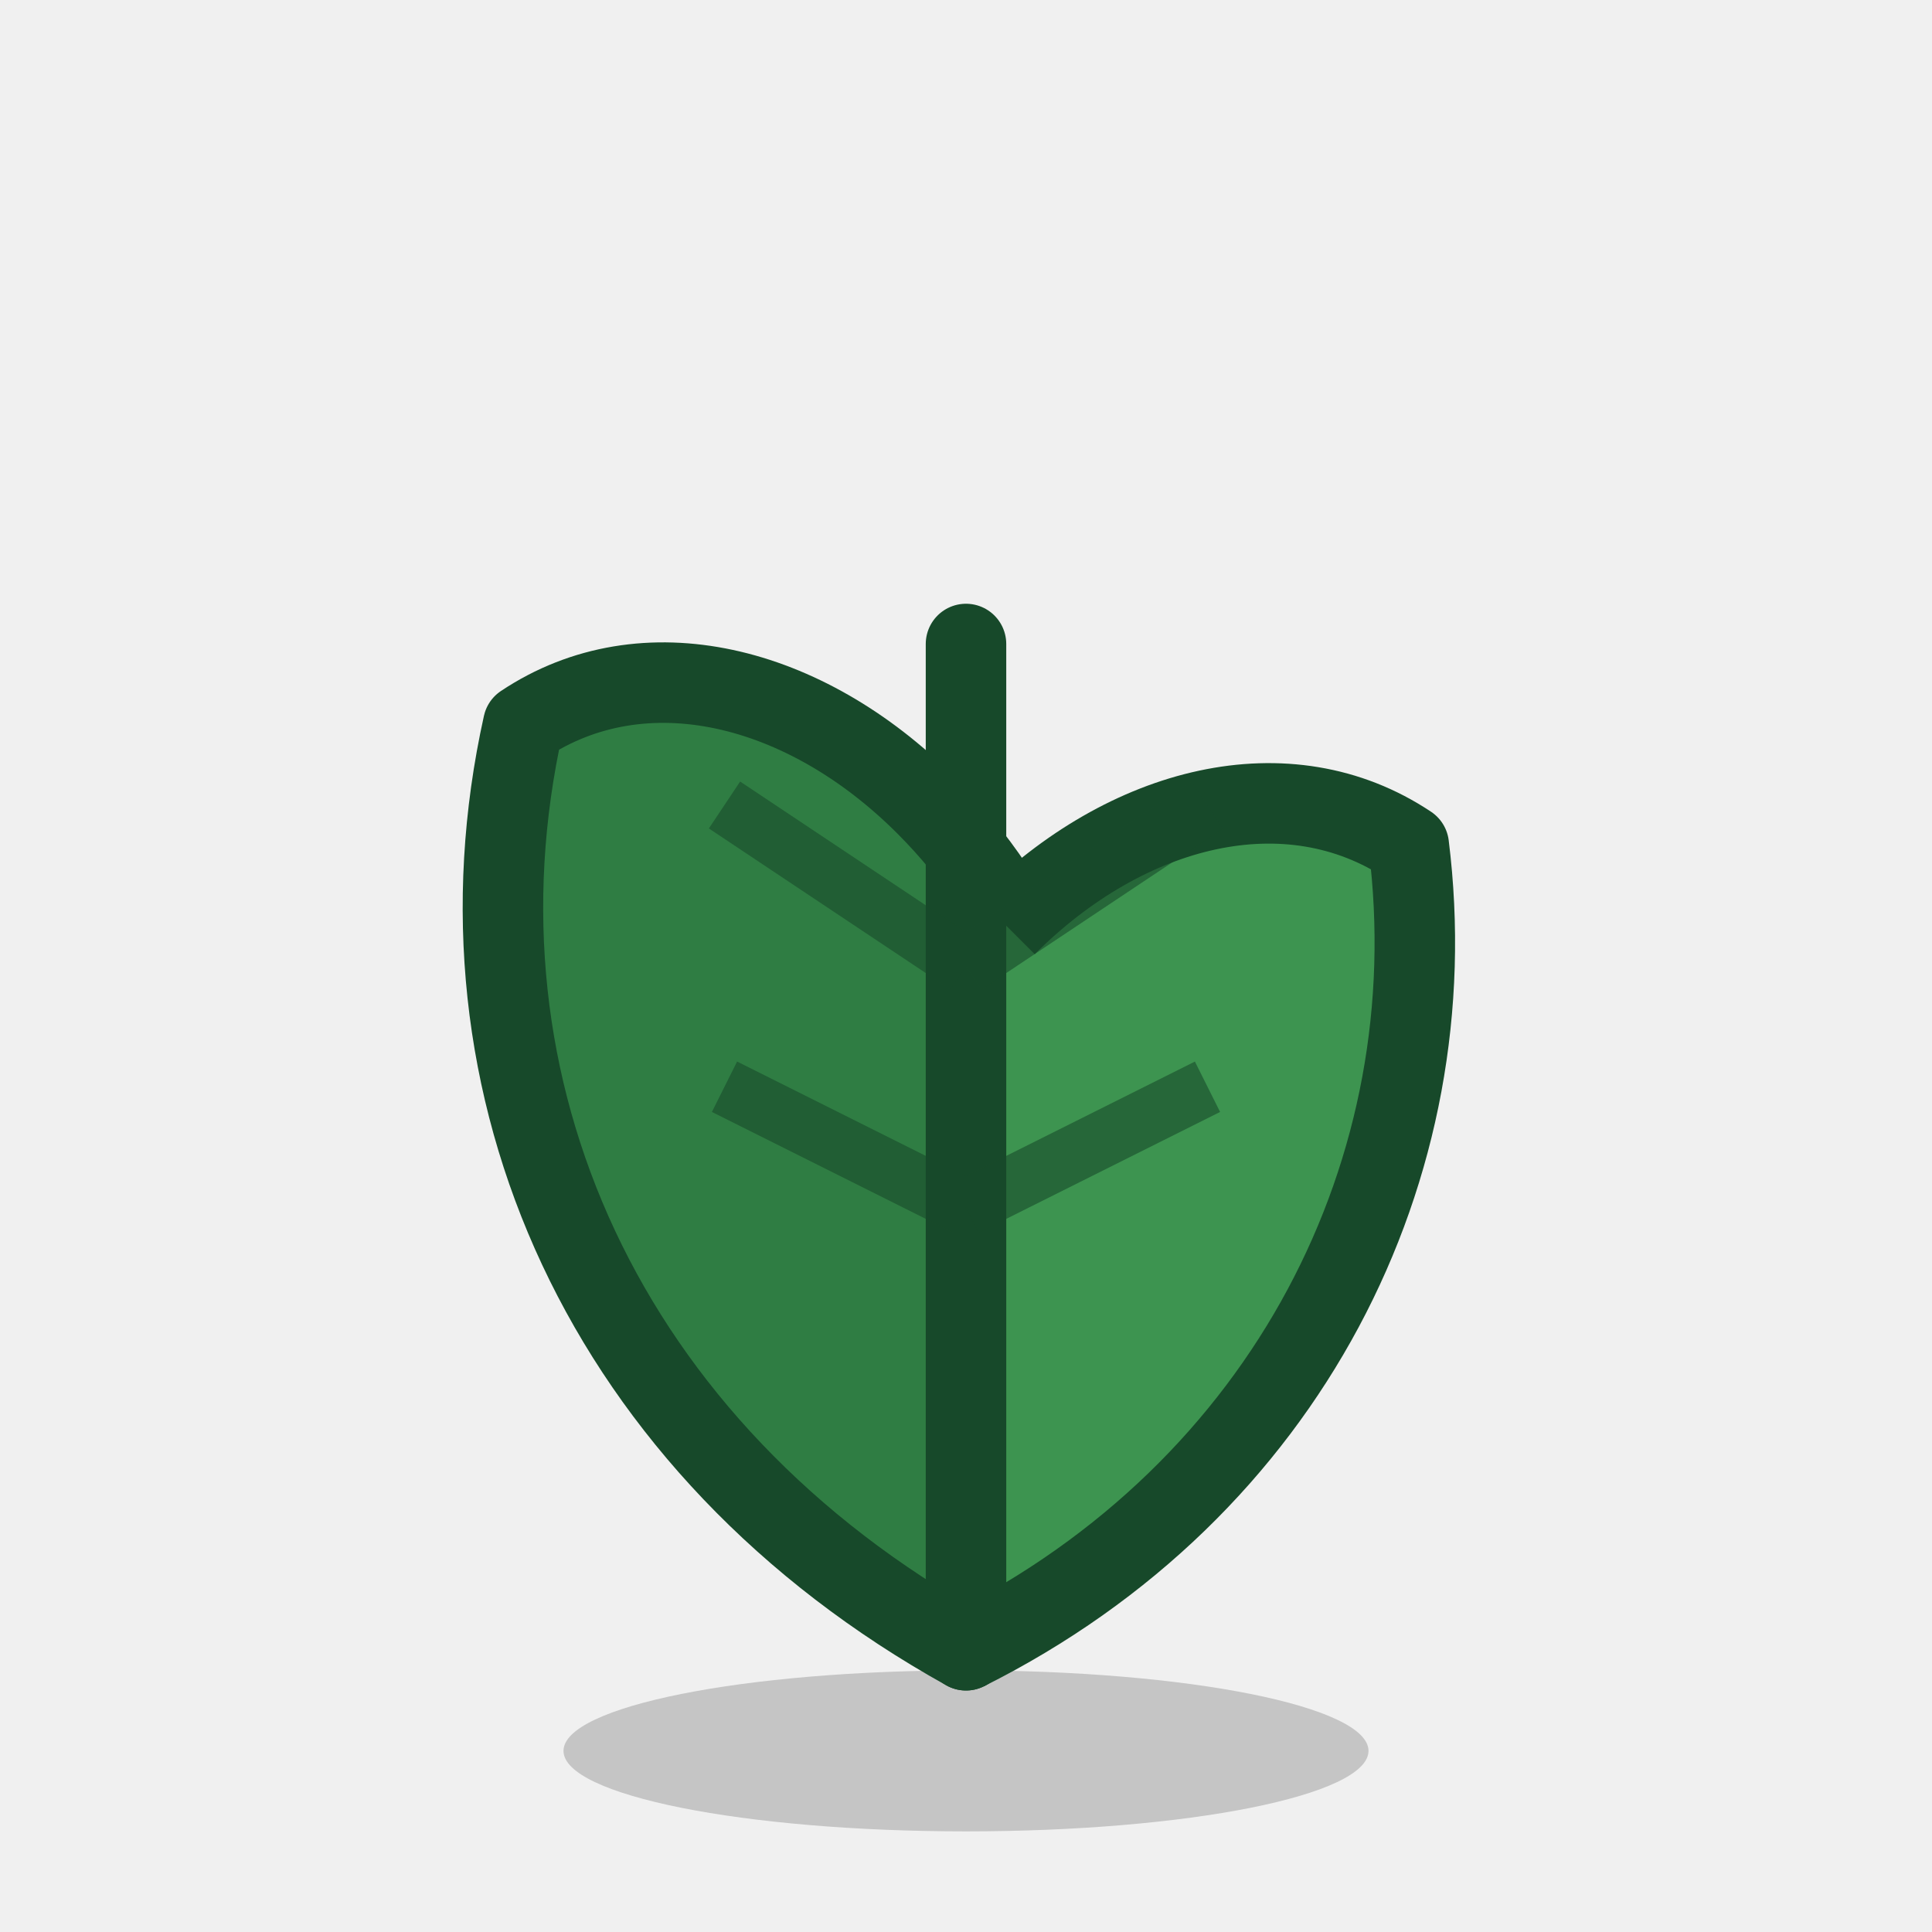
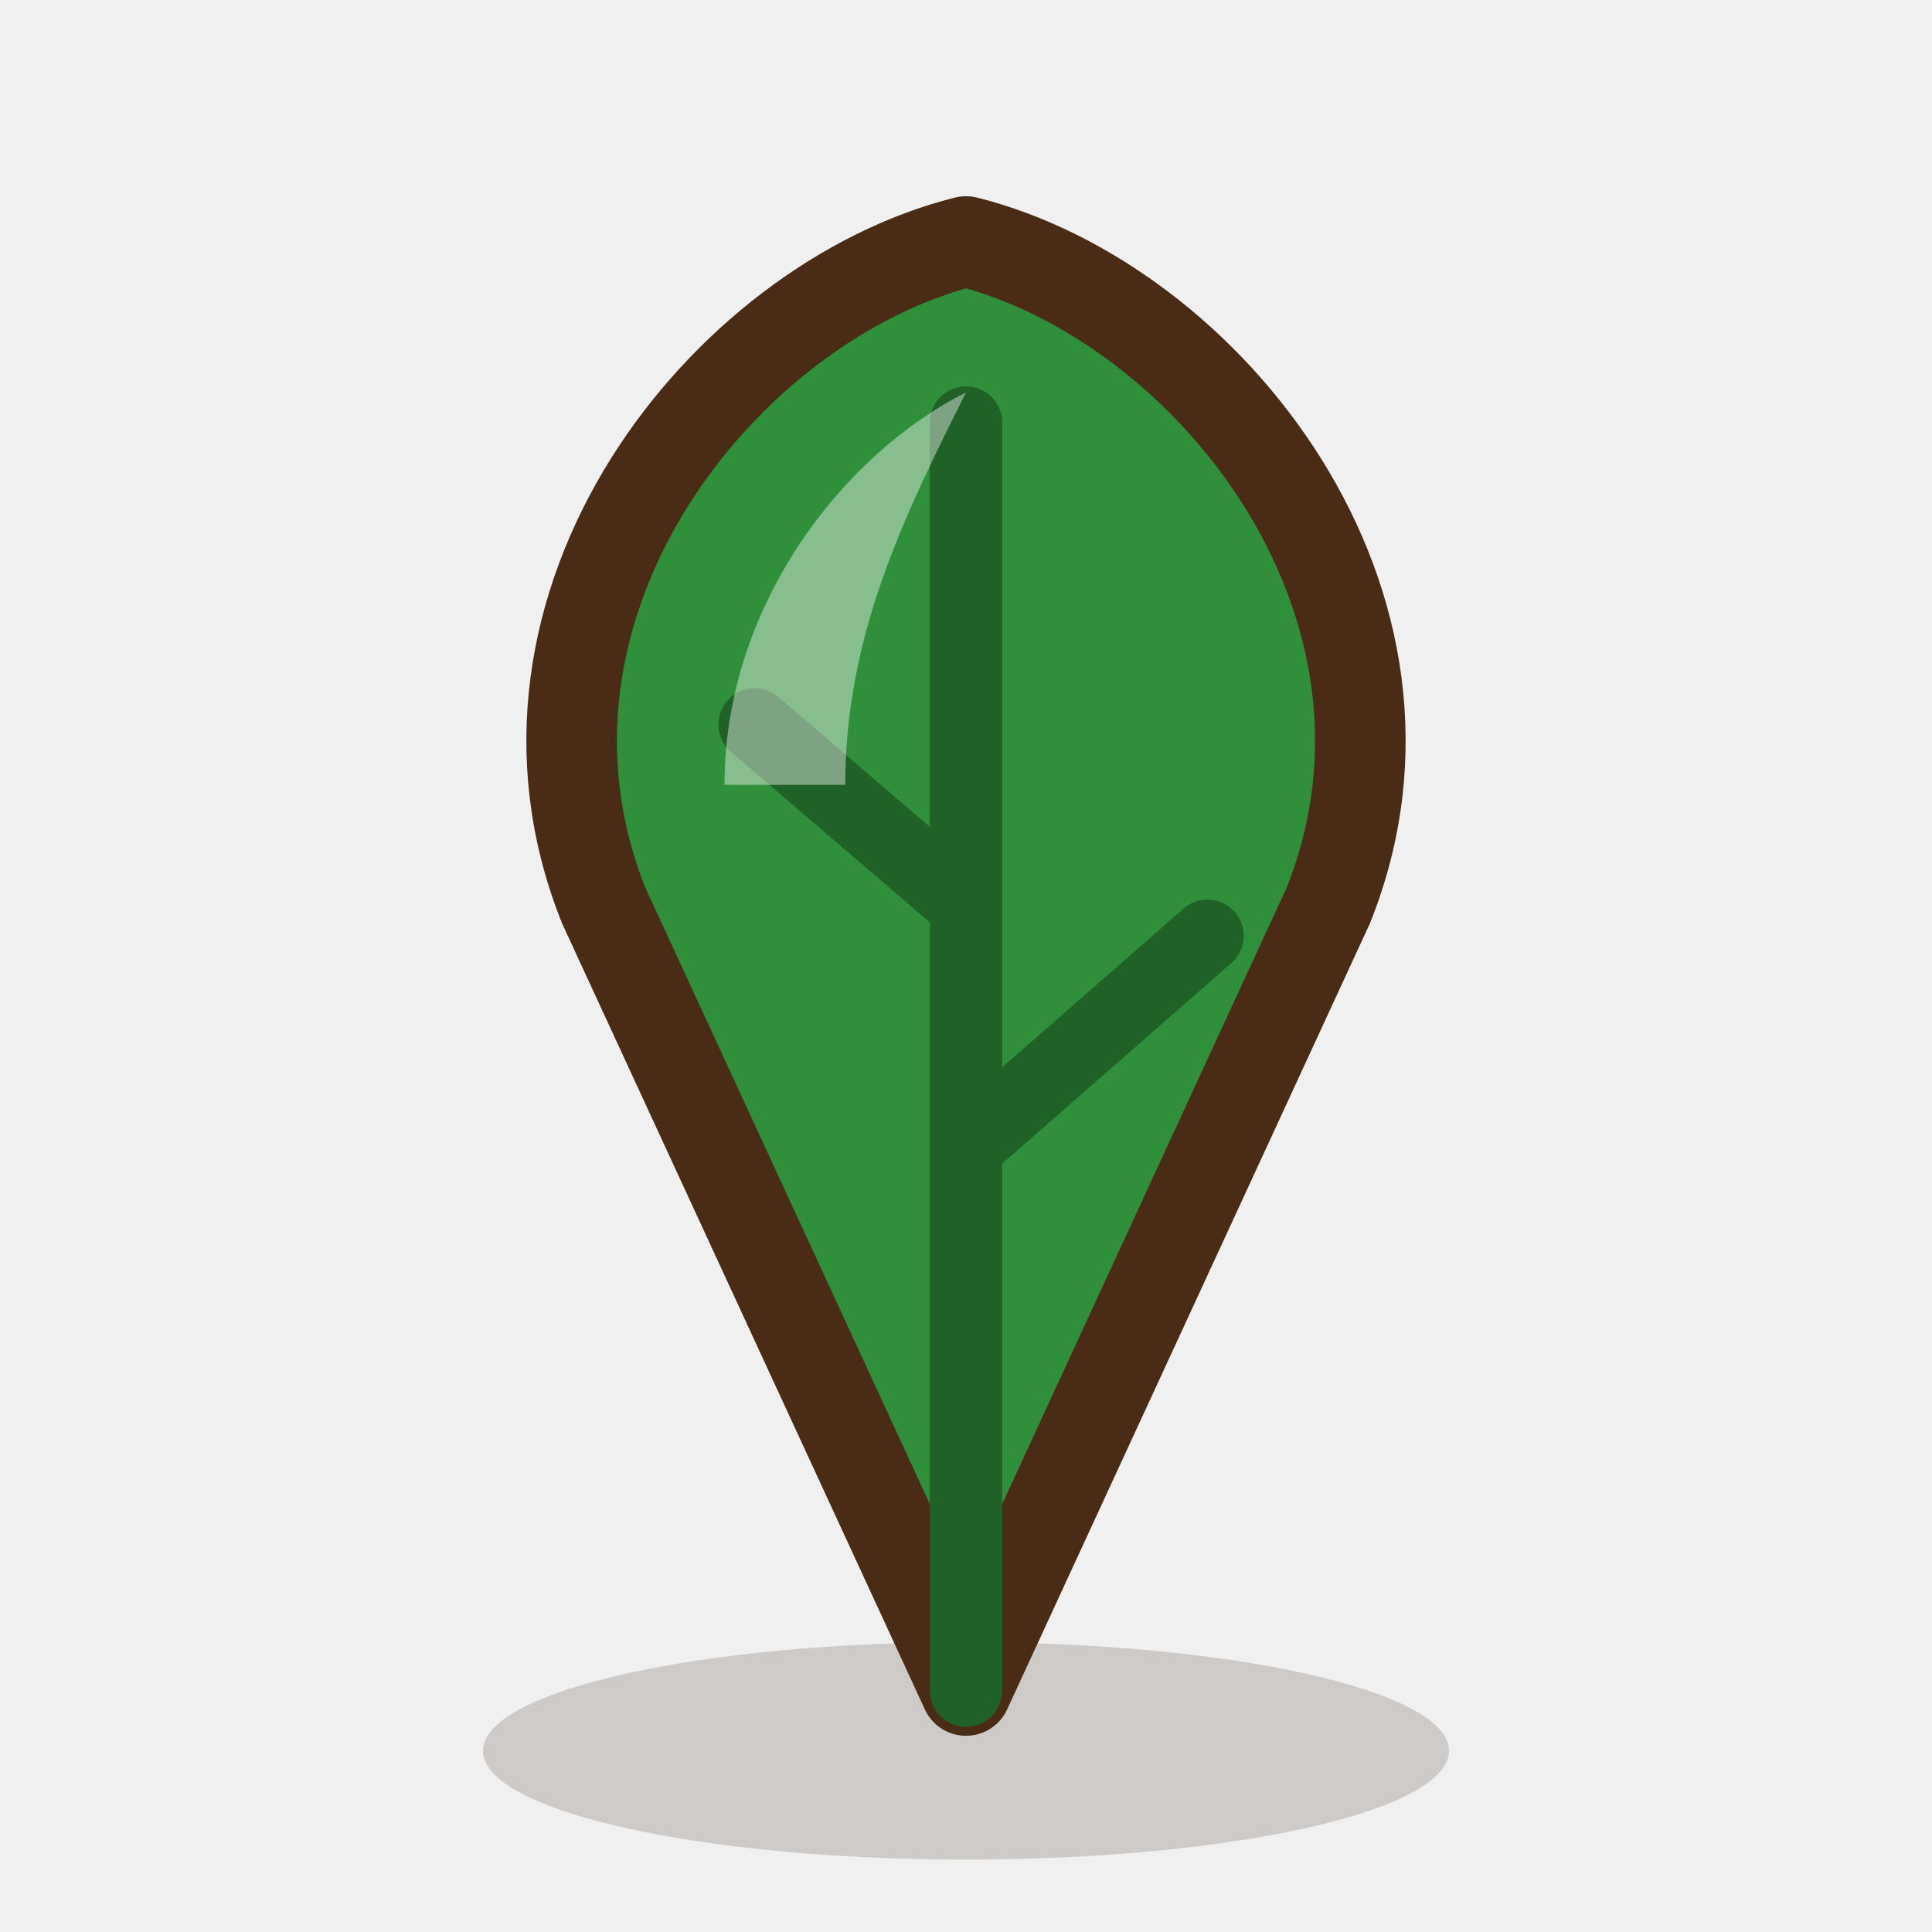
- <svg xmlns="http://www.w3.org/2000/svg" viewBox="0 0 48 48" fill="none" aria-hidden="true">
-   <ellipse cx="24" cy="43.5" rx="10" ry="2" fill="currentColor" opacity="0.18" />
-   <path d="M24 41c-9-5-13-14-11-23 3-2 7-1 10 2 5 5 6 14 1 21z" fill="#2f7d43" stroke="#17492a" stroke-width="2" stroke-linejoin="round" />
-   <path d="M24 41c8-4 12-12 11-20-3-2-7-1-10 2" fill="#3d9450" stroke="#17492a" stroke-width="2" stroke-linejoin="round" />
-   <path d="M24 41V16" stroke="#17492a" stroke-width="2" stroke-linecap="round" />
-   <path d="M24 24l-6-4M24 30l-6-3M24 24l6-4M24 30l6-3" stroke="#17492a" stroke-width="1.4" opacity=".6" />
+ <svg xmlns="http://www.w3.org/2000/svg" viewBox="0 0 64 64" aria-hidden="true">
+   <ellipse cx="32" cy="58" rx="16" ry="3.6" fill="#2b1a0c" opacity=".18" />
+   <path d="M32 56 20 30c-4-10 4-20 12-22 8 2 16 12 12 22z" fill="#2f8f3a" stroke="#4a2c16" stroke-width="3" stroke-linejoin="round" stroke-linecap="round" />
+   <path d="M32 56V14M32 30l-7-6M32 38l8-7" stroke="#1f6127" stroke-width="2.4" stroke-linecap="round" />
+   <path d="M24 26c0-6 4-11 8-13-2 4-4 8-4 13z" fill="#fff" opacity=".42" />
</svg>
